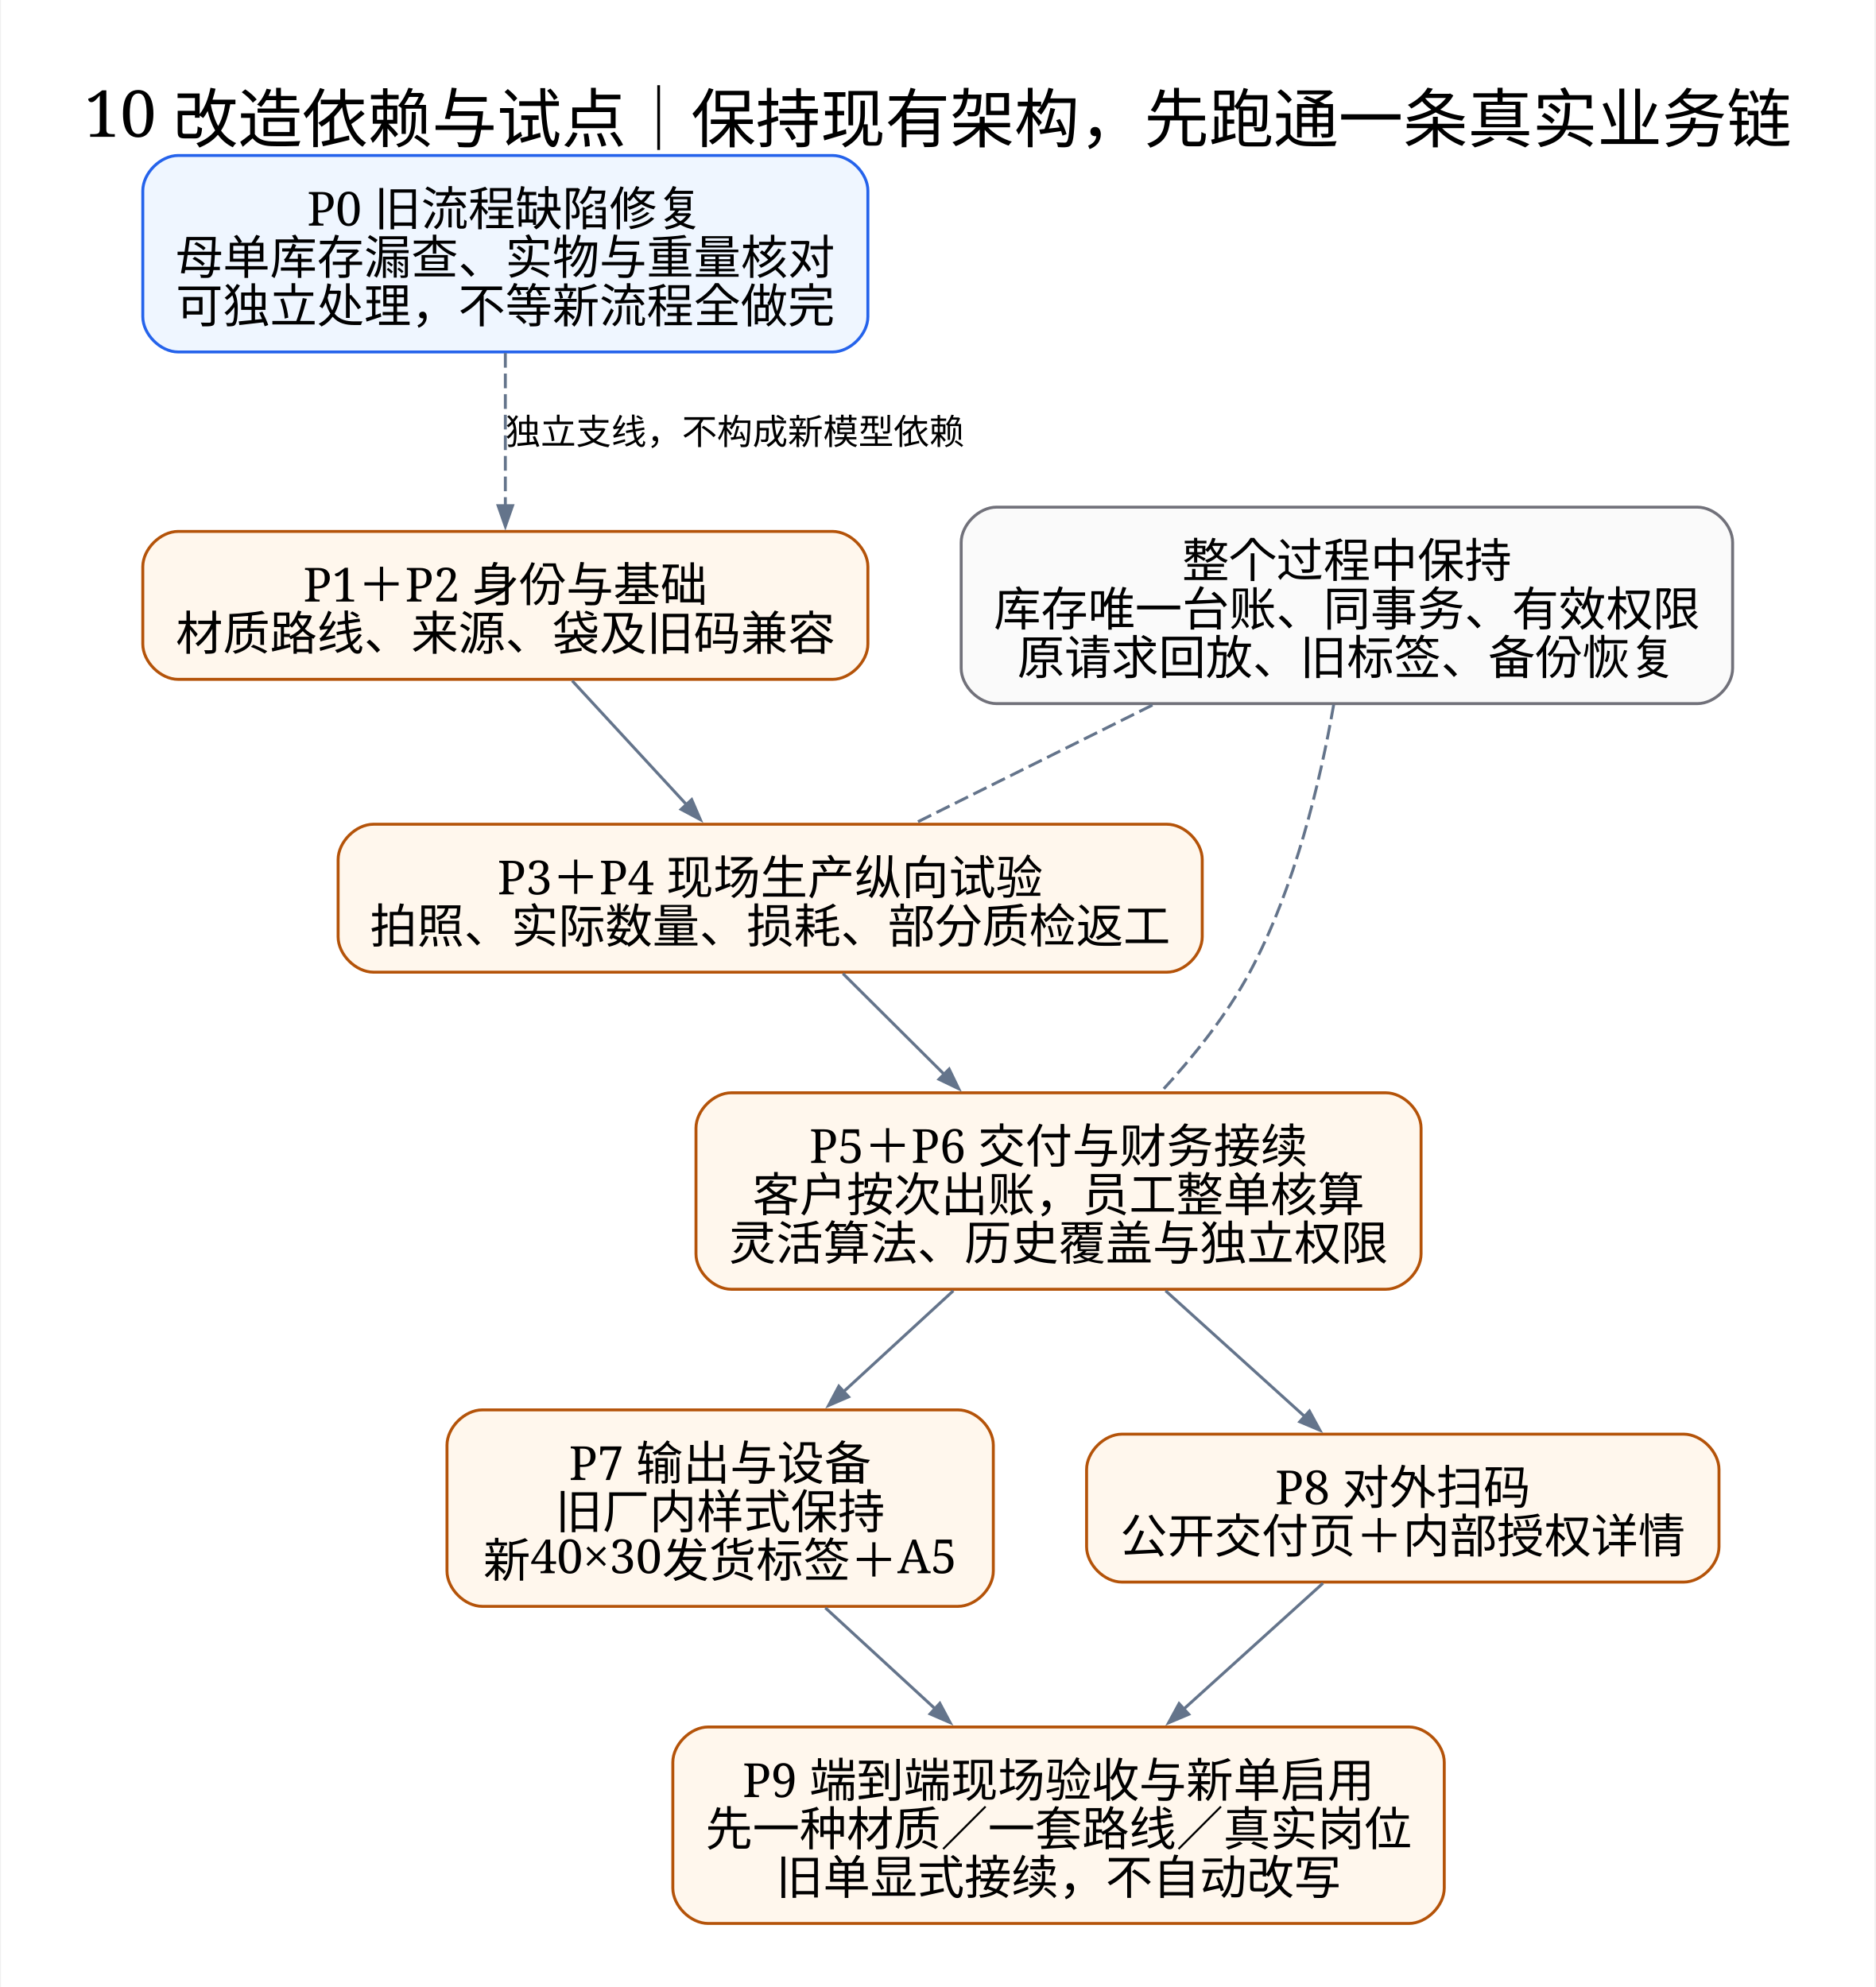
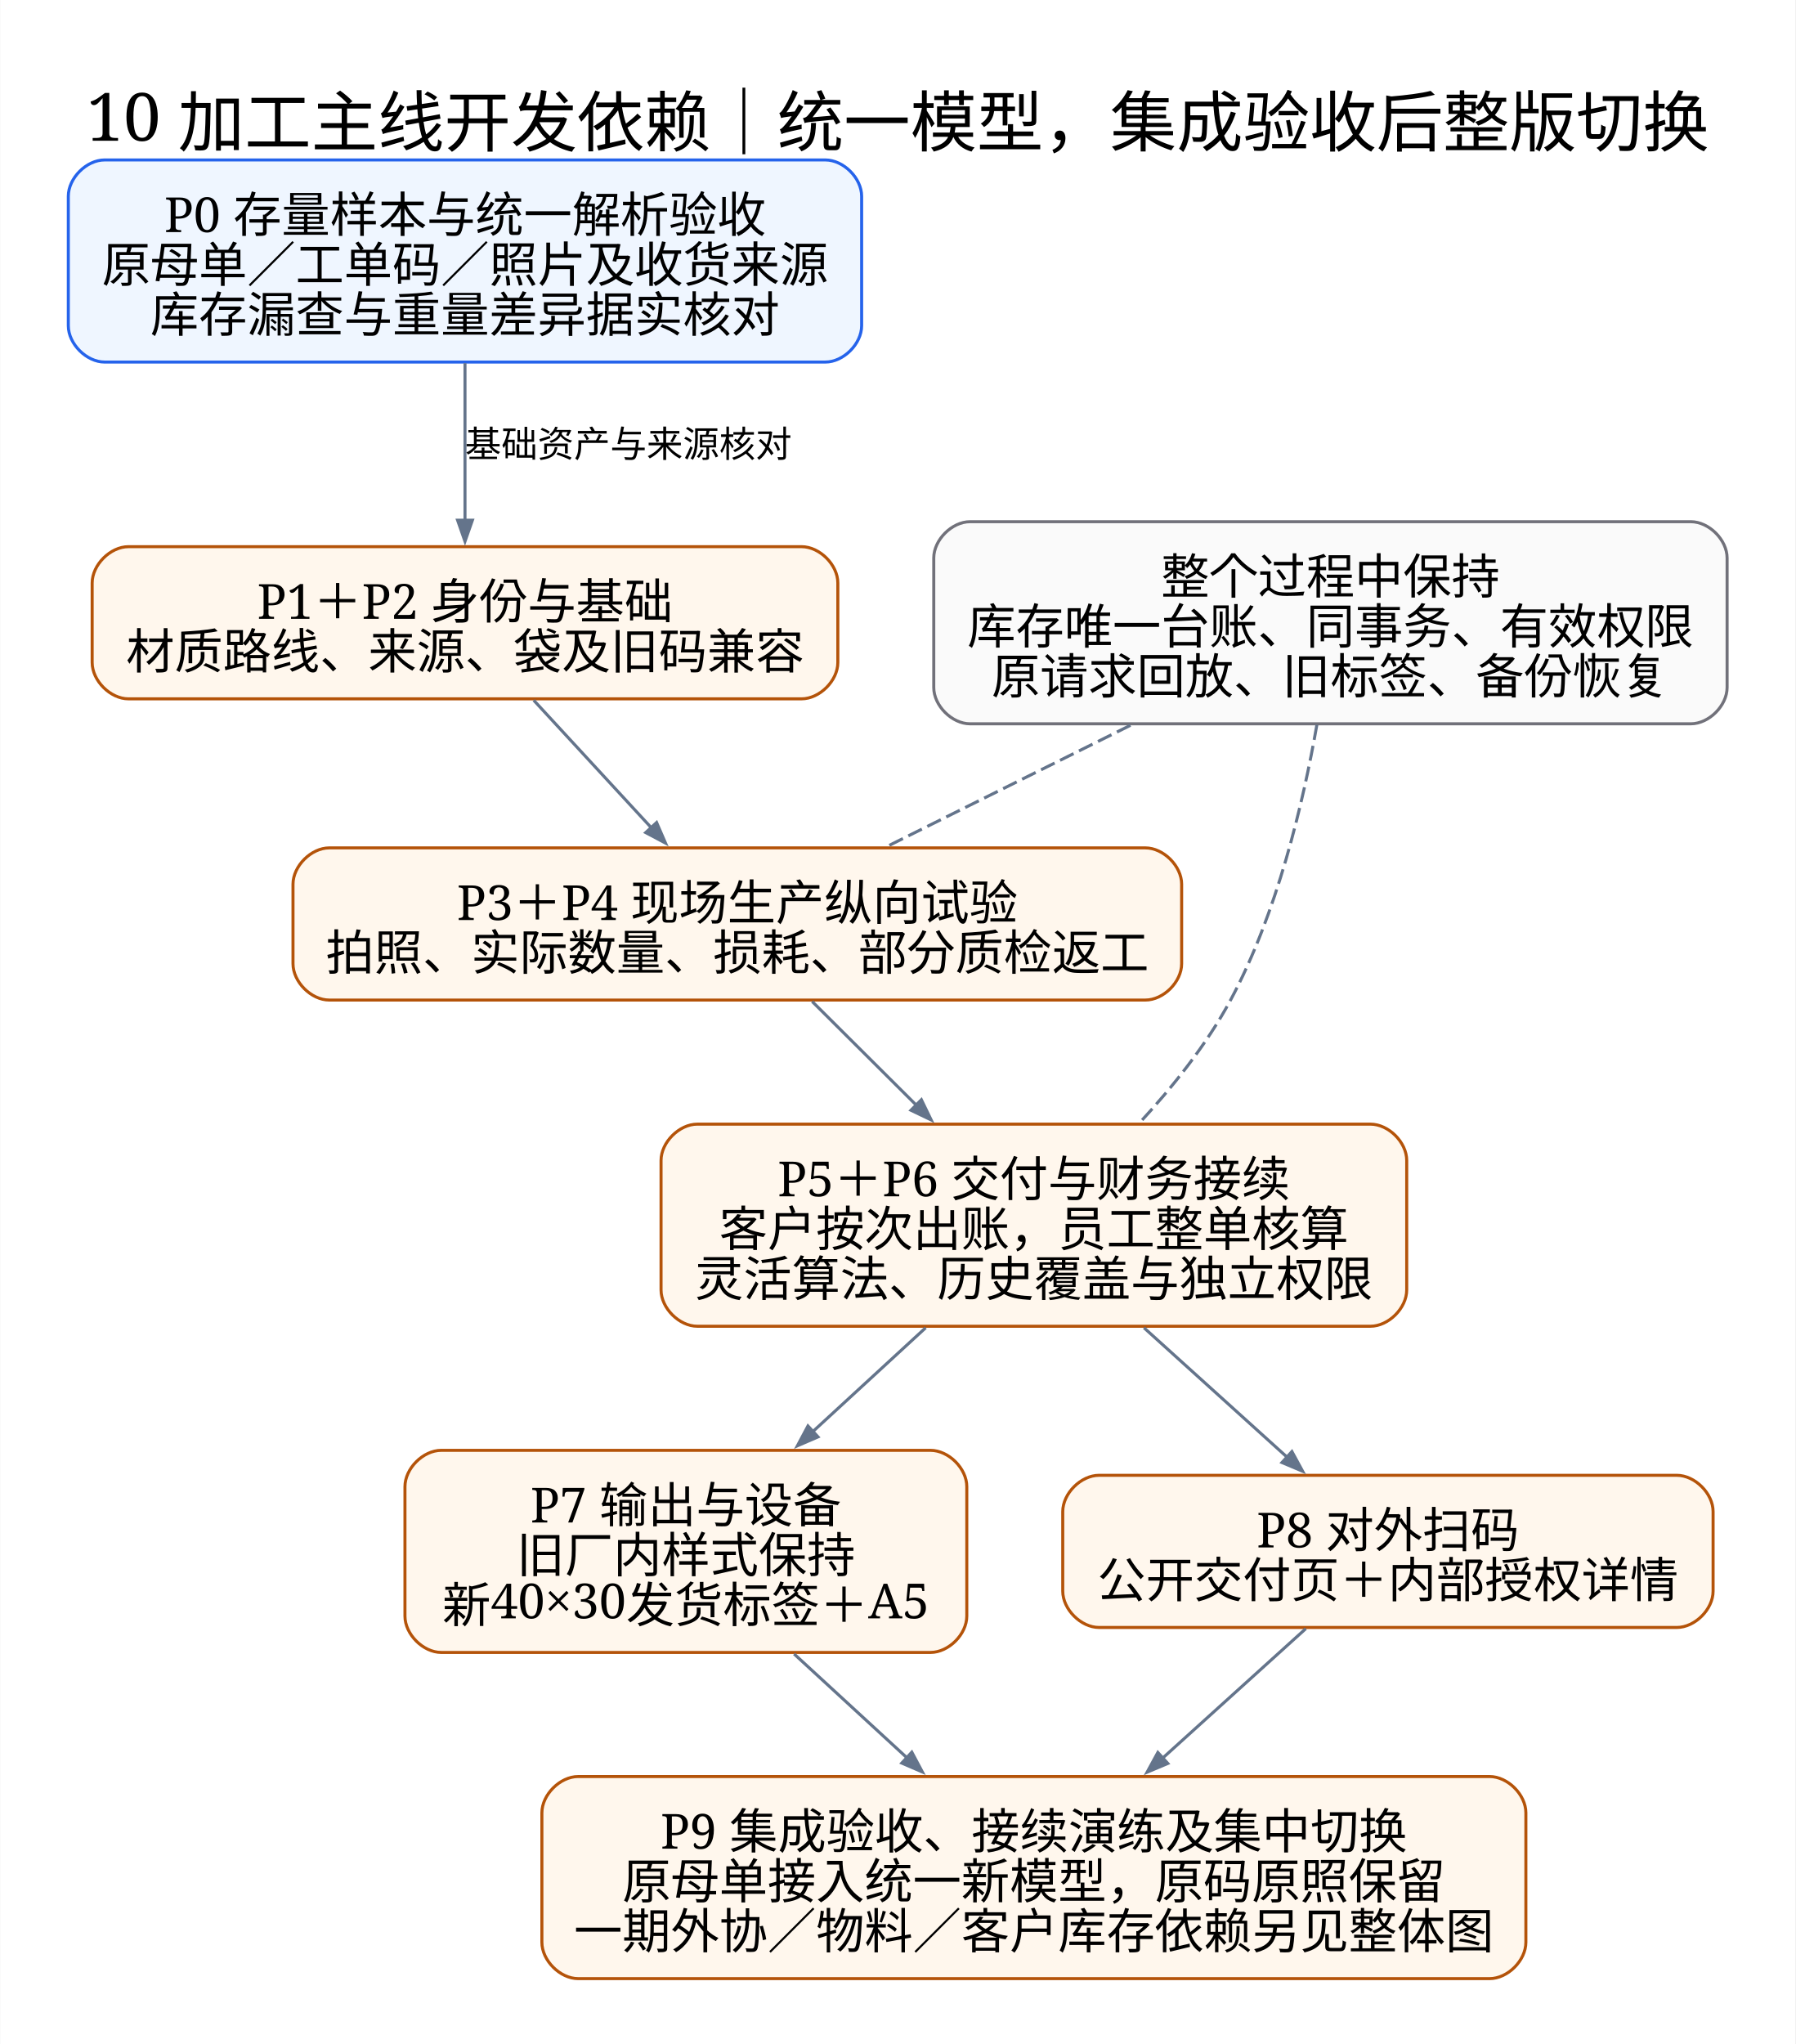
- <svg xmlns="http://www.w3.org/2000/svg" width="637pt" height="675pt" viewBox="0.00 0.00 636.70 675.38">
+ <svg xmlns="http://www.w3.org/2000/svg" width="593pt" height="675pt" viewBox="0.00 0.00 593.20 675.38">
  <g id="graph0" class="graph" transform="scale(1 1) rotate(0) translate(21.6 653.78)">
-     <polygon fill="white" stroke="none" points="-21.6,21.6 -21.6,-653.78 615.1,-653.78 615.1,21.6 -21.6,21.6" />
-     <text text-anchor="middle" x="296.75" y="-607.28" font-family="SimSun" font-size="22.00">10 改造依赖与试点｜保持现有架构，先跑通一条真实业务链</text>
+     <polygon fill="white" stroke="none" points="-21.6,21.6 -21.6,-653.78 571.6,-653.78 571.6,21.6 -21.6,21.6" />
+     <text text-anchor="middle" x="275" y="-607.28" font-family="SimSun" font-size="22.00">10 加工主线开发依赖｜统一模型，集成验收后整版切换</text>
    <g id="node1" class="node">
-       <path fill="#eff6ff" stroke="#2563eb" d="M261.02,-600.93C261.02,-600.93 38.6,-600.93 38.6,-600.93 32.6,-600.93 26.6,-594.93 26.6,-588.93 26.6,-588.93 26.6,-546.15 26.6,-546.15 26.6,-540.15 32.6,-534.15 38.6,-534.15 38.6,-534.15 261.02,-534.15 261.02,-534.15 267.02,-534.15 273.02,-540.15 273.02,-546.15 273.02,-546.15 273.02,-588.93 273.02,-588.93 273.02,-594.93 267.02,-600.93 261.02,-600.93" />
-       <text text-anchor="middle" x="149.81" y="-577.09" font-family="SimSun" font-size="16.00">P0 旧流程缺陷修复</text>
-       <text text-anchor="middle" x="149.81" y="-560.59" font-family="SimSun" font-size="16.00">母单库存漏查、实物与重量核对</text>
-       <text text-anchor="middle" x="149.81" y="-544.09" font-family="SimSun" font-size="16.00">可独立处理，不等新流程全做完</text>
+       <path fill="#eff6ff" stroke="#2563eb" d="M251.08,-600.93C251.08,-600.93 12.91,-600.93 12.91,-600.93 6.91,-600.93 0.91,-594.93 0.91,-588.93 0.91,-588.93 0.91,-546.15 0.91,-546.15 0.91,-540.15 6.91,-534.15 12.91,-534.15 12.91,-534.15 251.08,-534.15 251.08,-534.15 257.08,-534.15 263.08,-540.15 263.08,-546.15 263.08,-546.15 263.08,-588.93 263.08,-588.93 263.08,-594.93 257.08,-600.93 251.08,-600.93" />
+       <text text-anchor="middle" x="132" y="-577.09" font-family="SimSun" font-size="16.00">P0 存量样本与统一解析验收</text>
+       <text text-anchor="middle" x="132" y="-560.59" font-family="SimSun" font-size="16.00">原母单／工单码／照片及收货来源</text>
+       <text text-anchor="middle" x="132" y="-544.09" font-family="SimSun" font-size="16.00">库存漏查与重量差异据实核对</text>
    </g>
    <g id="node2" class="node">
-       <path fill="#fff7ed" stroke="#b45309" d="M261.02,-473.15C261.02,-473.15 38.6,-473.15 38.6,-473.15 32.6,-473.15 26.6,-467.15 26.6,-461.15 26.6,-461.15 26.6,-434.87 26.6,-434.87 26.6,-428.87 32.6,-422.87 38.6,-422.87 38.6,-422.87 261.02,-422.87 261.02,-422.87 267.02,-422.87 273.02,-428.87 273.02,-434.87 273.02,-434.87 273.02,-461.15 273.02,-461.15 273.02,-467.15 267.02,-473.15 261.02,-473.15" />
-       <text text-anchor="middle" x="149.81" y="-449.31" font-family="SimSun" font-size="16.00">P1＋P2 身份与基础</text>
-       <text text-anchor="middle" x="149.81" y="-432.81" font-family="SimSun" font-size="16.00">材质路线、来源、袋及旧码兼容</text>
+       <path fill="#fff7ed" stroke="#b45309" d="M243.21,-473.15C243.21,-473.15 20.79,-473.15 20.79,-473.15 14.79,-473.15 8.79,-467.15 8.79,-461.15 8.79,-461.15 8.79,-434.87 8.79,-434.87 8.79,-428.87 14.79,-422.87 20.79,-422.87 20.79,-422.87 243.21,-422.87 243.21,-422.87 249.21,-422.87 255.21,-428.87 255.21,-434.87 255.21,-434.87 255.21,-461.15 255.21,-461.15 255.21,-467.15 249.21,-473.15 243.21,-473.15" />
+       <text text-anchor="middle" x="132" y="-449.31" font-family="SimSun" font-size="16.00">P1＋P2 身份与基础</text>
+       <text text-anchor="middle" x="132" y="-432.81" font-family="SimSun" font-size="16.00">材质路线、来源、袋及旧码兼容</text>
    </g>
    <g id="edge1" class="edge">
-       <path fill="none" stroke="#64748b" stroke-dasharray="5,2" d="M149.81,-533.8C149.81,-517.49 149.81,-497.83 149.81,-481.54" />
-       <polygon fill="#64748b" stroke="#64748b" points="152.26,-481.89 149.81,-474.89 147.36,-481.89 152.26,-481.89" />
-       <text text-anchor="middle" x="227.81" y="-502.75" font-family="SimSun" font-size="12.00">独立支线，不构成新模型依赖</text>
+       <path fill="none" stroke="#64748b" d="M132,-533.8C132,-517.49 132,-497.83 132,-481.54" />
+       <polygon fill="#64748b" stroke="#64748b" points="134.45,-481.89 132,-474.89 129.55,-481.89 134.45,-481.89" />
+       <text text-anchor="middle" x="186" y="-502.75" font-family="SimSun" font-size="12.00">基础资产与来源核对</text>
    </g>
    <g id="node3" class="node">
-       <path fill="#fff7ed" stroke="#b45309" d="M374.65,-373.62C374.65,-373.62 104.98,-373.62 104.98,-373.62 98.98,-373.62 92.98,-367.62 92.98,-361.62 92.98,-361.62 92.98,-335.34 92.98,-335.34 92.98,-329.34 98.98,-323.34 104.98,-323.34 104.98,-323.34 374.65,-323.34 374.65,-323.34 380.65,-323.34 386.65,-329.34 386.65,-335.34 386.65,-335.34 386.65,-361.62 386.65,-361.62 386.65,-367.62 380.65,-373.62 374.65,-373.62" />
-       <text text-anchor="middle" x="239.81" y="-349.78" font-family="SimSun" font-size="16.00">P3＋P4 现场生产纵向试验</text>
-       <text text-anchor="middle" x="239.81" y="-333.28" font-family="SimSun" font-size="16.00">拍照、实际数量、损耗、部分质检返工</text>
+       <path fill="#fff7ed" stroke="#b45309" d="M356.83,-373.62C356.83,-373.62 87.16,-373.62 87.16,-373.62 81.16,-373.62 75.16,-367.62 75.16,-361.62 75.16,-361.62 75.16,-335.34 75.16,-335.34 75.16,-329.34 81.16,-323.34 87.16,-323.34 87.16,-323.34 356.83,-323.34 356.83,-323.34 362.83,-323.34 368.83,-329.34 368.83,-335.34 368.83,-335.34 368.83,-361.62 368.83,-361.62 368.83,-367.62 362.83,-373.62 356.83,-373.62" />
+       <text text-anchor="middle" x="222" y="-349.78" font-family="SimSun" font-size="16.00">P3＋P4 现场生产纵向试验</text>
+       <text text-anchor="middle" x="222" y="-333.28" font-family="SimSun" font-size="16.00">拍照、实际数量、损耗、部分质检返工</text>
    </g>
    <g id="edge2" class="edge">
-       <path fill="none" stroke="#64748b" d="M172.52,-422.4C184.35,-409.58 198.94,-393.78 211.5,-380.16" />
-       <polygon fill="#64748b" stroke="#64748b" points="213.14,-382 216.08,-375.2 209.53,-378.68 213.14,-382" />
+       <path fill="none" stroke="#64748b" d="M154.71,-422.4C166.54,-409.58 181.12,-393.78 193.68,-380.16" />
+       <polygon fill="#64748b" stroke="#64748b" points="195.32,-382 198.27,-375.2 191.72,-378.68 195.32,-382" />
    </g>
    <g id="node4" class="node">
-       <path fill="#fff7ed" stroke="#b45309" d="M449.02,-282.34C449.02,-282.34 226.6,-282.34 226.6,-282.34 220.6,-282.34 214.6,-276.34 214.6,-270.34 214.6,-270.34 214.6,-227.56 214.6,-227.56 214.6,-221.56 220.6,-215.56 226.6,-215.56 226.6,-215.56 449.02,-215.56 449.02,-215.56 455.02,-215.56 461.02,-221.56 461.02,-227.56 461.02,-227.56 461.02,-270.34 461.02,-270.34 461.02,-276.34 455.02,-282.34 449.02,-282.34" />
-       <text text-anchor="middle" x="337.81" y="-258.5" font-family="SimSun" font-size="16.00">P5＋P6 交付与财务接续</text>
-       <text text-anchor="middle" x="337.81" y="-242" font-family="SimSun" font-size="16.00">客户按次出账，员工整单核算</text>
-       <text text-anchor="middle" x="337.81" y="-225.5" font-family="SimSun" font-size="16.00">灵活算法、历史覆盖与独立权限</text>
+       <path fill="#fff7ed" stroke="#b45309" d="M431.21,-282.34C431.21,-282.34 208.79,-282.34 208.79,-282.34 202.79,-282.34 196.79,-276.34 196.79,-270.34 196.79,-270.34 196.79,-227.56 196.79,-227.56 196.79,-221.56 202.79,-215.56 208.79,-215.56 208.79,-215.56 431.21,-215.56 431.21,-215.56 437.21,-215.56 443.21,-221.56 443.21,-227.56 443.21,-227.56 443.21,-270.34 443.21,-270.34 443.21,-276.34 437.21,-282.34 431.21,-282.34" />
+       <text text-anchor="middle" x="320" y="-258.5" font-family="SimSun" font-size="16.00">P5＋P6 交付与财务接续</text>
+       <text text-anchor="middle" x="320" y="-242" font-family="SimSun" font-size="16.00">客户按次出账，员工整单核算</text>
+       <text text-anchor="middle" x="320" y="-225.5" font-family="SimSun" font-size="16.00">灵活算法、历史覆盖与独立权限</text>
    </g>
    <g id="edge3" class="edge">
-       <path fill="none" stroke="#64748b" d="M264.54,-322.87C274.97,-312.49 287.36,-300.16 298.96,-288.61" />
-       <polygon fill="#64748b" stroke="#64748b" points="300.64,-290.41 303.87,-283.73 297.18,-286.93 300.64,-290.41" />
+       <path fill="none" stroke="#64748b" d="M246.73,-322.87C257.16,-312.49 269.55,-300.16 281.15,-288.61" />
+       <polygon fill="#64748b" stroke="#64748b" points="282.82,-290.41 286.06,-283.73 279.37,-286.93 282.82,-290.41" />
    </g>
    <g id="node5" class="node">
-       <path fill="#fff7ed" stroke="#b45309" d="M303.65,-174.56C303.65,-174.56 141.98,-174.56 141.98,-174.56 135.98,-174.56 129.98,-168.56 129.98,-162.56 129.98,-162.56 129.98,-119.78 129.98,-119.78 129.98,-113.78 135.98,-107.78 141.98,-107.78 141.98,-107.78 303.65,-107.78 303.65,-107.78 309.65,-107.78 315.65,-113.78 315.65,-119.78 315.65,-119.78 315.65,-162.56 315.65,-162.56 315.65,-168.56 309.65,-174.56 303.65,-174.56" />
-       <text text-anchor="middle" x="222.81" y="-150.72" font-family="SimSun" font-size="16.00">P7 输出与设备</text>
-       <text text-anchor="middle" x="222.81" y="-134.22" font-family="SimSun" font-size="16.00">旧厂内样式保持</text>
-       <text text-anchor="middle" x="222.81" y="-117.72" font-family="SimSun" font-size="16.00">新40×30发货标签＋A5</text>
+       <path fill="#fff7ed" stroke="#b45309" d="M285.83,-174.56C285.83,-174.56 124.16,-174.56 124.16,-174.56 118.16,-174.56 112.16,-168.56 112.16,-162.56 112.16,-162.56 112.16,-119.78 112.16,-119.78 112.16,-113.78 118.16,-107.78 124.16,-107.78 124.16,-107.78 285.83,-107.78 285.83,-107.78 291.83,-107.78 297.83,-113.78 297.83,-119.78 297.83,-119.78 297.83,-162.56 297.83,-162.56 297.83,-168.56 291.83,-174.56 285.83,-174.56" />
+       <text text-anchor="middle" x="205" y="-150.72" font-family="SimSun" font-size="16.00">P7 输出与设备</text>
+       <text text-anchor="middle" x="205" y="-134.22" font-family="SimSun" font-size="16.00">旧厂内样式保持</text>
+       <text text-anchor="middle" x="205" y="-117.72" font-family="SimSun" font-size="16.00">新40×30发货标签＋A5</text>
    </g>
    <g id="edge4" class="edge">
-       <path fill="none" stroke="#64748b" d="M302.06,-215.06C290.16,-204.12 276.8,-191.83 264.49,-180.51" />
-       <polygon fill="#64748b" stroke="#64748b" points="266.47,-179 259.66,-176.06 263.15,-182.61 266.47,-179" />
+       <path fill="none" stroke="#64748b" d="M284.24,-215.06C272.34,-204.12 258.99,-191.83 246.68,-180.51" />
+       <polygon fill="#64748b" stroke="#64748b" points="248.66,-179 241.85,-176.06 245.34,-182.61 248.66,-179" />
    </g>
    <g id="node6" class="node">
-       <path fill="#fff7ed" stroke="#b45309" d="M550.27,-166.31C550.27,-166.31 359.35,-166.31 359.35,-166.31 353.35,-166.31 347.35,-160.31 347.35,-154.31 347.35,-154.31 347.35,-128.03 347.35,-128.03 347.35,-122.03 353.35,-116.03 359.35,-116.03 359.35,-116.03 550.27,-116.03 550.27,-116.03 556.27,-116.03 562.27,-122.03 562.27,-128.03 562.27,-128.03 562.27,-154.31 562.27,-154.31 562.27,-160.31 556.27,-166.31 550.27,-166.31" />
-       <text text-anchor="middle" x="454.81" y="-142.47" font-family="SimSun" font-size="16.00">P8 对外扫码</text>
-       <text text-anchor="middle" x="454.81" y="-125.97" font-family="SimSun" font-size="16.00">公开交付页＋内部授权详情</text>
+       <path fill="#fff7ed" stroke="#b45309" d="M532.46,-166.31C532.46,-166.31 341.54,-166.31 341.54,-166.31 335.54,-166.31 329.54,-160.31 329.54,-154.31 329.54,-154.31 329.54,-128.03 329.54,-128.03 329.54,-122.03 335.54,-116.03 341.54,-116.03 341.54,-116.03 532.46,-116.03 532.46,-116.03 538.46,-116.03 544.46,-122.03 544.46,-128.03 544.46,-128.03 544.46,-154.31 544.46,-154.31 544.46,-160.31 538.46,-166.31 532.46,-166.31" />
+       <text text-anchor="middle" x="437" y="-142.47" font-family="SimSun" font-size="16.00">P8 对外扫码</text>
+       <text text-anchor="middle" x="437" y="-125.97" font-family="SimSun" font-size="16.00">公开交付页＋内部授权详情</text>
    </g>
    <g id="edge5" class="edge">
-       <path fill="none" stroke="#64748b" d="M374.19,-215.06C389.33,-201.37 406.8,-185.58 421.59,-172.21" />
-       <polygon fill="#64748b" stroke="#64748b" points="423.08,-174.16 426.63,-167.65 419.79,-170.53 423.08,-174.16" />
+       <path fill="none" stroke="#64748b" d="M356.38,-215.06C371.52,-201.37 388.98,-185.58 403.78,-172.21" />
+       <polygon fill="#64748b" stroke="#64748b" points="405.27,-174.16 408.82,-167.65 401.98,-170.53 405.27,-174.16" />
    </g>
    <g id="node7" class="node">
-       <path fill="#fff7ed" stroke="#b45309" d="M456.9,-66.78C456.9,-66.78 218.73,-66.78 218.73,-66.78 212.73,-66.78 206.73,-60.78 206.73,-54.78 206.73,-54.78 206.73,-12 206.73,-12 206.73,-6 212.73,0 218.73,0 218.73,0 456.9,0 456.9,0 462.9,0 468.9,-6 468.9,-12 468.9,-12 468.9,-54.78 468.9,-54.78 468.9,-60.78 462.9,-66.78 456.9,-66.78" />
-       <text text-anchor="middle" x="337.81" y="-42.94" font-family="SimSun" font-size="16.00">P9 端到端现场验收与新单启用</text>
-       <text text-anchor="middle" x="337.81" y="-26.44" font-family="SimSun" font-size="16.00">先一种材质／一套路线／真实岗位</text>
-       <text text-anchor="middle" x="337.81" y="-9.94" font-family="SimSun" font-size="16.00">旧单显式接续，不自动改写</text>
+       <path fill="#fff7ed" stroke="#b45309" d="M470.59,-66.78C470.59,-66.78 169.41,-66.78 169.41,-66.78 163.41,-66.78 157.41,-60.78 157.41,-54.78 157.41,-54.78 157.41,-12 157.41,-12 157.41,-6 163.41,0 169.41,0 169.41,0 470.59,0 470.59,0 476.59,0 482.59,-6 482.59,-12 482.59,-12 482.59,-54.78 482.59,-54.78 482.59,-60.78 476.59,-66.78 470.59,-66.78" />
+       <text text-anchor="middle" x="320" y="-42.94" font-family="SimSun" font-size="16.00">P9 集成验收、接续演练及集中切换</text>
+       <text text-anchor="middle" x="320" y="-26.44" font-family="SimSun" font-size="16.00">原母单接入统一新模型，原码原照保留</text>
+       <text text-anchor="middle" x="320" y="-9.94" font-family="SimSun" font-size="16.00">一期外协／物料／客户库存依赖另见整体图</text>
    </g>
    <g id="edge6" class="edge">
-       <path fill="none" stroke="#64748b" d="M258.57,-107.28C270.47,-96.34 283.82,-84.05 296.13,-72.73" />
-       <polygon fill="#64748b" stroke="#64748b" points="297.47,-74.83 300.96,-68.28 294.15,-71.22 297.47,-74.83" />
+       <path fill="none" stroke="#64748b" d="M240.76,-107.28C252.66,-96.34 266.01,-84.05 278.32,-72.73" />
+       <polygon fill="#64748b" stroke="#64748b" points="279.66,-74.83 283.15,-68.28 276.34,-71.22 279.66,-74.83" />
    </g>
    <g id="edge7" class="edge">
-       <path fill="none" stroke="#64748b" d="M427.68,-115.64C413.61,-102.92 396.11,-87.1 380.3,-72.81" />
-       <polygon fill="#64748b" stroke="#64748b" points="382.07,-71.1 375.23,-68.22 378.78,-74.73 382.07,-71.1" />
+       <path fill="none" stroke="#64748b" d="M409.86,-115.64C395.8,-102.92 378.3,-87.1 362.49,-72.81" />
+       <polygon fill="#64748b" stroke="#64748b" points="364.26,-71.1 357.42,-68.22 360.97,-74.73 364.26,-71.1" />
    </g>
    <g id="node8" class="node">
-       <path fill="#fafafa" stroke="#71717a" d="M554.9,-481.4C554.9,-481.4 316.73,-481.4 316.73,-481.4 310.73,-481.4 304.73,-475.4 304.73,-469.4 304.73,-469.4 304.73,-426.62 304.73,-426.62 304.73,-420.62 310.73,-414.62 316.73,-414.62 316.73,-414.62 554.9,-414.62 554.9,-414.62 560.9,-414.62 566.9,-420.62 566.9,-426.62 566.9,-426.62 566.9,-469.4 566.9,-469.4 566.9,-475.4 560.9,-481.4 554.9,-481.4" />
-       <text text-anchor="middle" x="435.81" y="-457.56" font-family="SimSun" font-size="16.00">整个过程中保持</text>
-       <text text-anchor="middle" x="435.81" y="-441.06" font-family="SimSun" font-size="16.00">库存唯一台账、同事务、有效权限</text>
-       <text text-anchor="middle" x="435.81" y="-424.56" font-family="SimSun" font-size="16.00">原请求回放、旧标签、备份恢复</text>
+       <path fill="#fafafa" stroke="#71717a" d="M537.09,-481.4C537.09,-481.4 298.91,-481.4 298.91,-481.4 292.91,-481.4 286.91,-475.4 286.91,-469.4 286.91,-469.4 286.91,-426.62 286.91,-426.62 286.91,-420.62 292.91,-414.62 298.91,-414.62 298.91,-414.62 537.09,-414.62 537.09,-414.62 543.09,-414.62 549.09,-420.62 549.09,-426.62 549.09,-426.62 549.09,-469.4 549.09,-469.4 549.09,-475.4 543.09,-481.4 537.09,-481.4" />
+       <text text-anchor="middle" x="418" y="-457.56" font-family="SimSun" font-size="16.00">整个过程中保持</text>
+       <text text-anchor="middle" x="418" y="-441.06" font-family="SimSun" font-size="16.00">库存唯一台账、同事务、有效权限</text>
+       <text text-anchor="middle" x="418" y="-424.56" font-family="SimSun" font-size="16.00">原请求回放、旧标签、备份恢复</text>
    </g>
    <g id="edge8" class="edge">
-       <path fill="none" stroke="#64748b" stroke-dasharray="5,2" d="M369.73,-414.13C343.39,-401.02 313.6,-386.2 289.19,-374.05" />
+       <path fill="none" stroke="#64748b" stroke-dasharray="5,2" d="M351.92,-414.13C325.58,-401.02 295.79,-386.2 271.38,-374.05" />
    </g>
    <g id="edge9" class="edge">
-       <path fill="none" stroke="#64748b" stroke-dasharray="5,2" d="M431.32,-414.23C426.8,-388.38 418.21,-352.02 402.81,-323.34 394.92,-308.64 383.55,-294.45 372.51,-282.52" />
+       <path fill="none" stroke="#64748b" stroke-dasharray="5,2" d="M413.51,-414.23C408.98,-388.38 400.4,-352.02 385,-323.34 377.11,-308.64 365.73,-294.45 354.7,-282.52" />
    </g>
  </g>
</svg>
